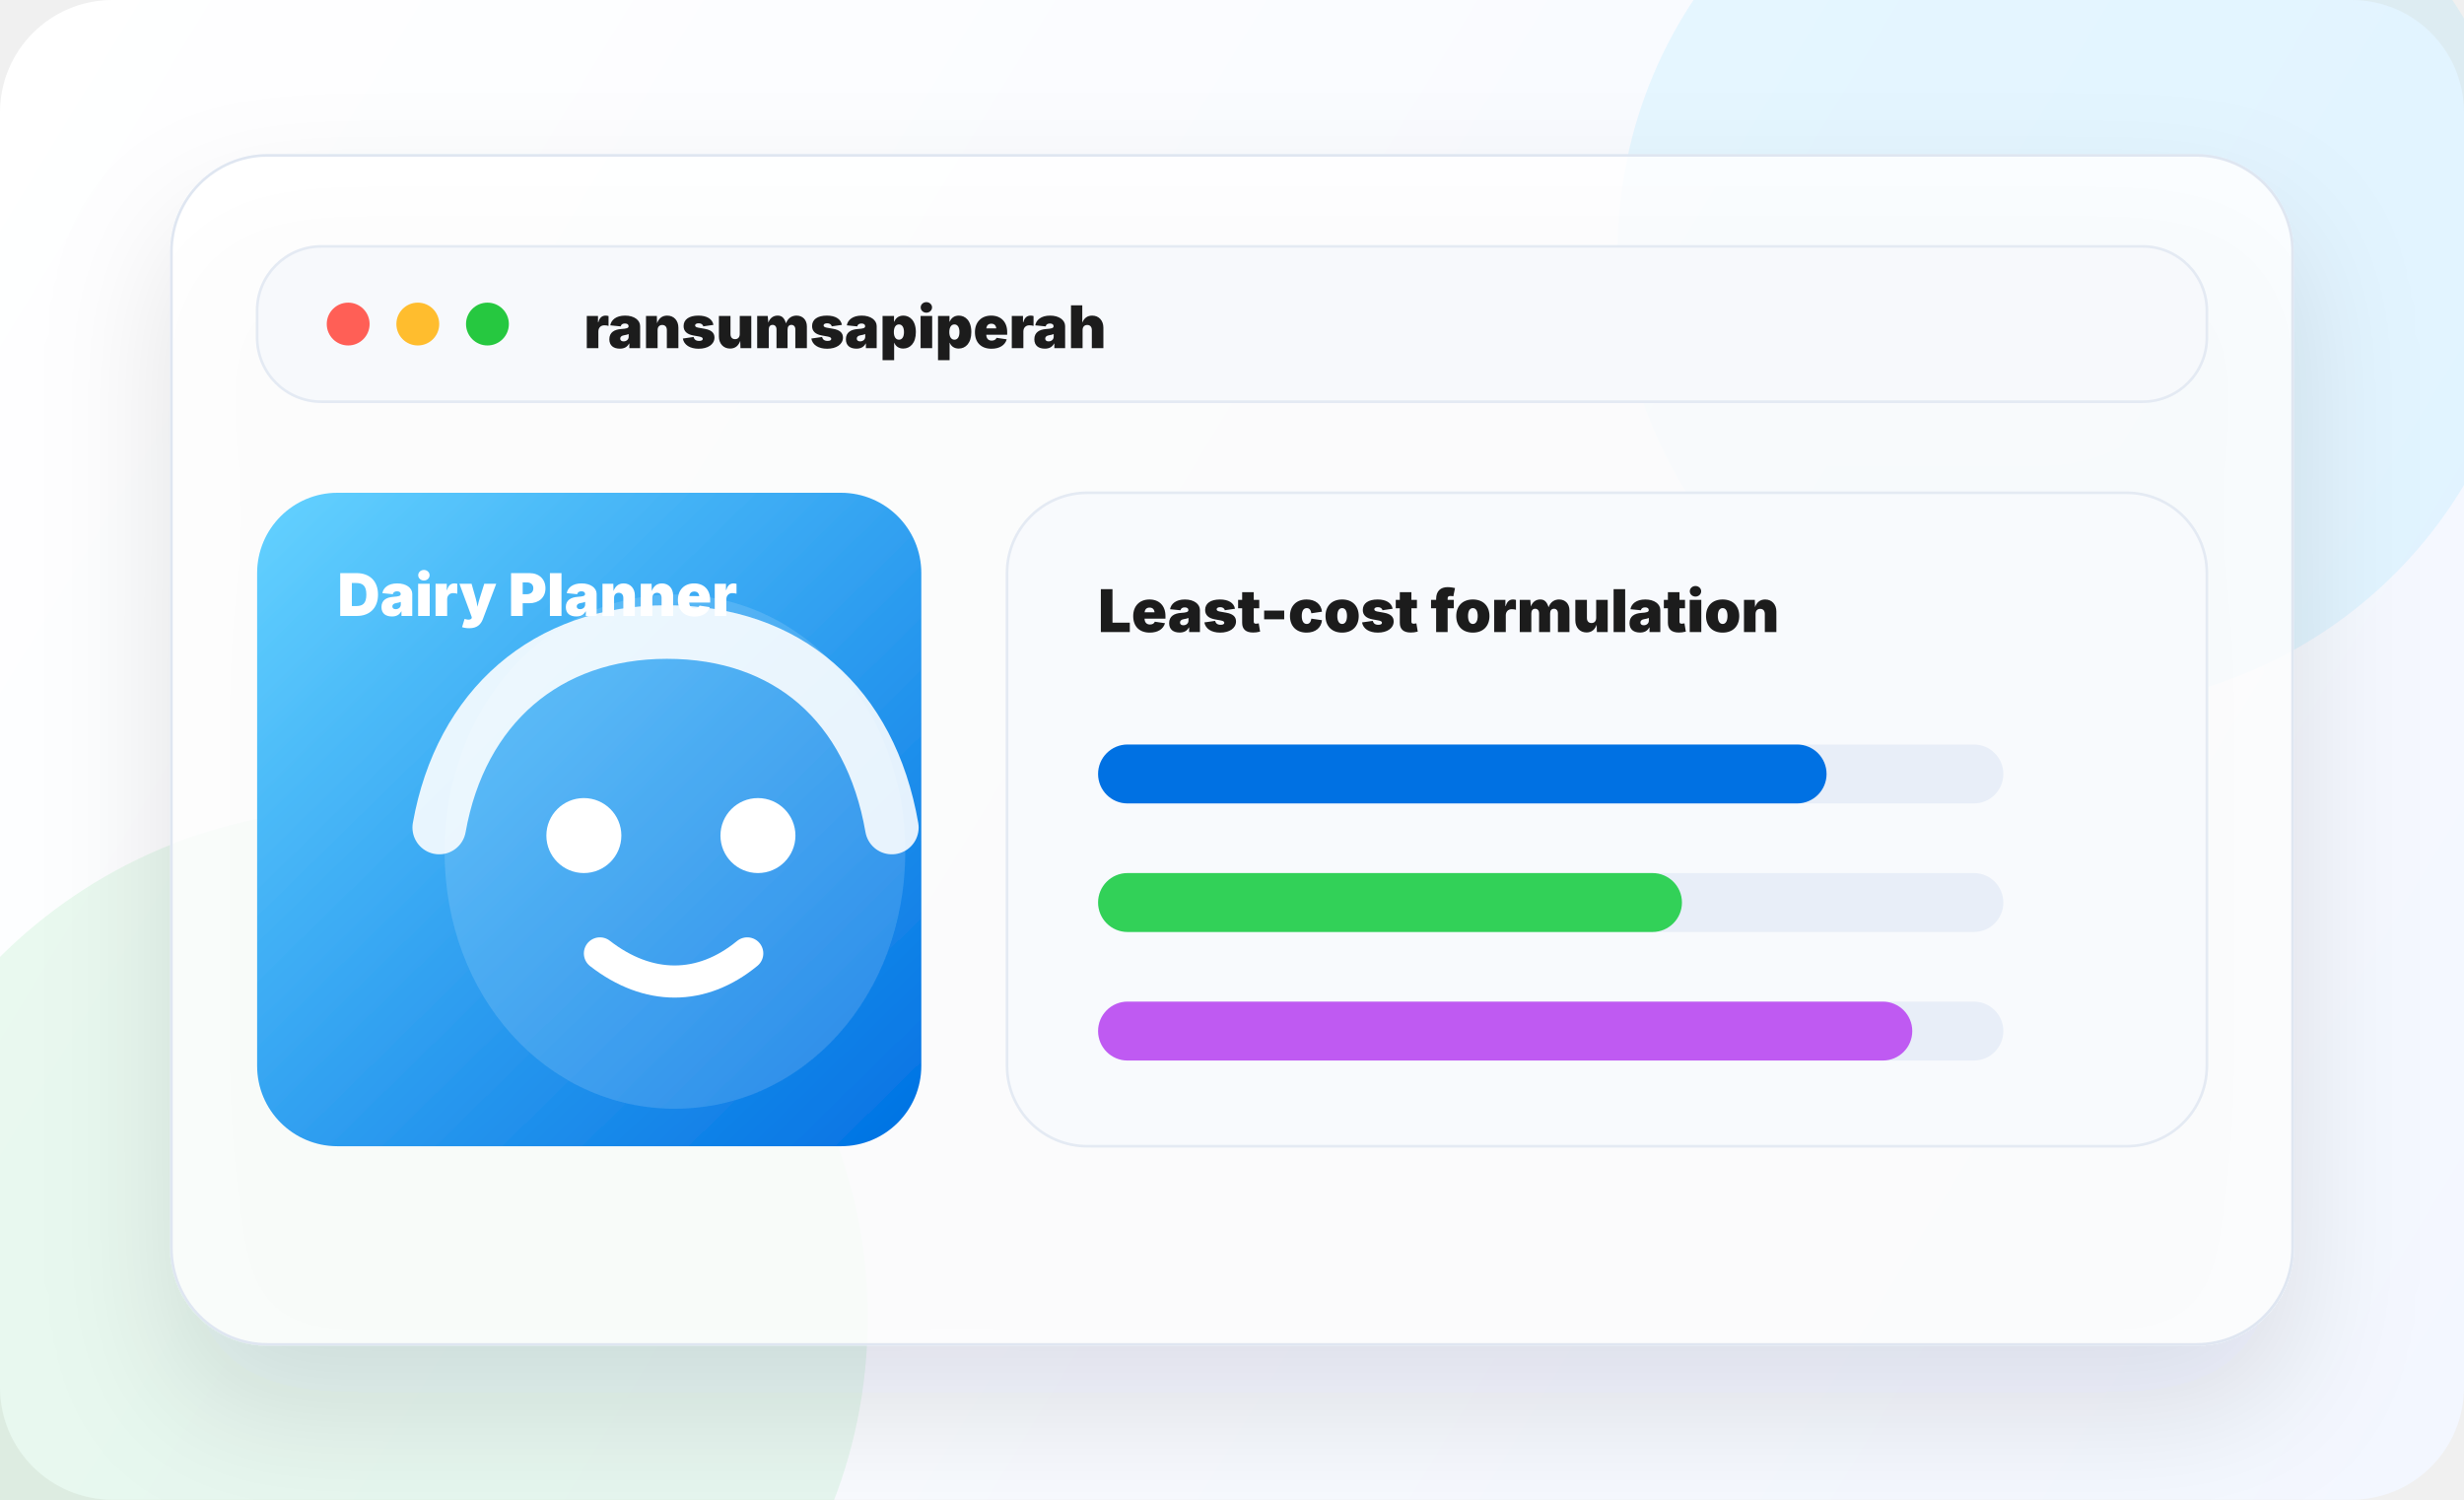
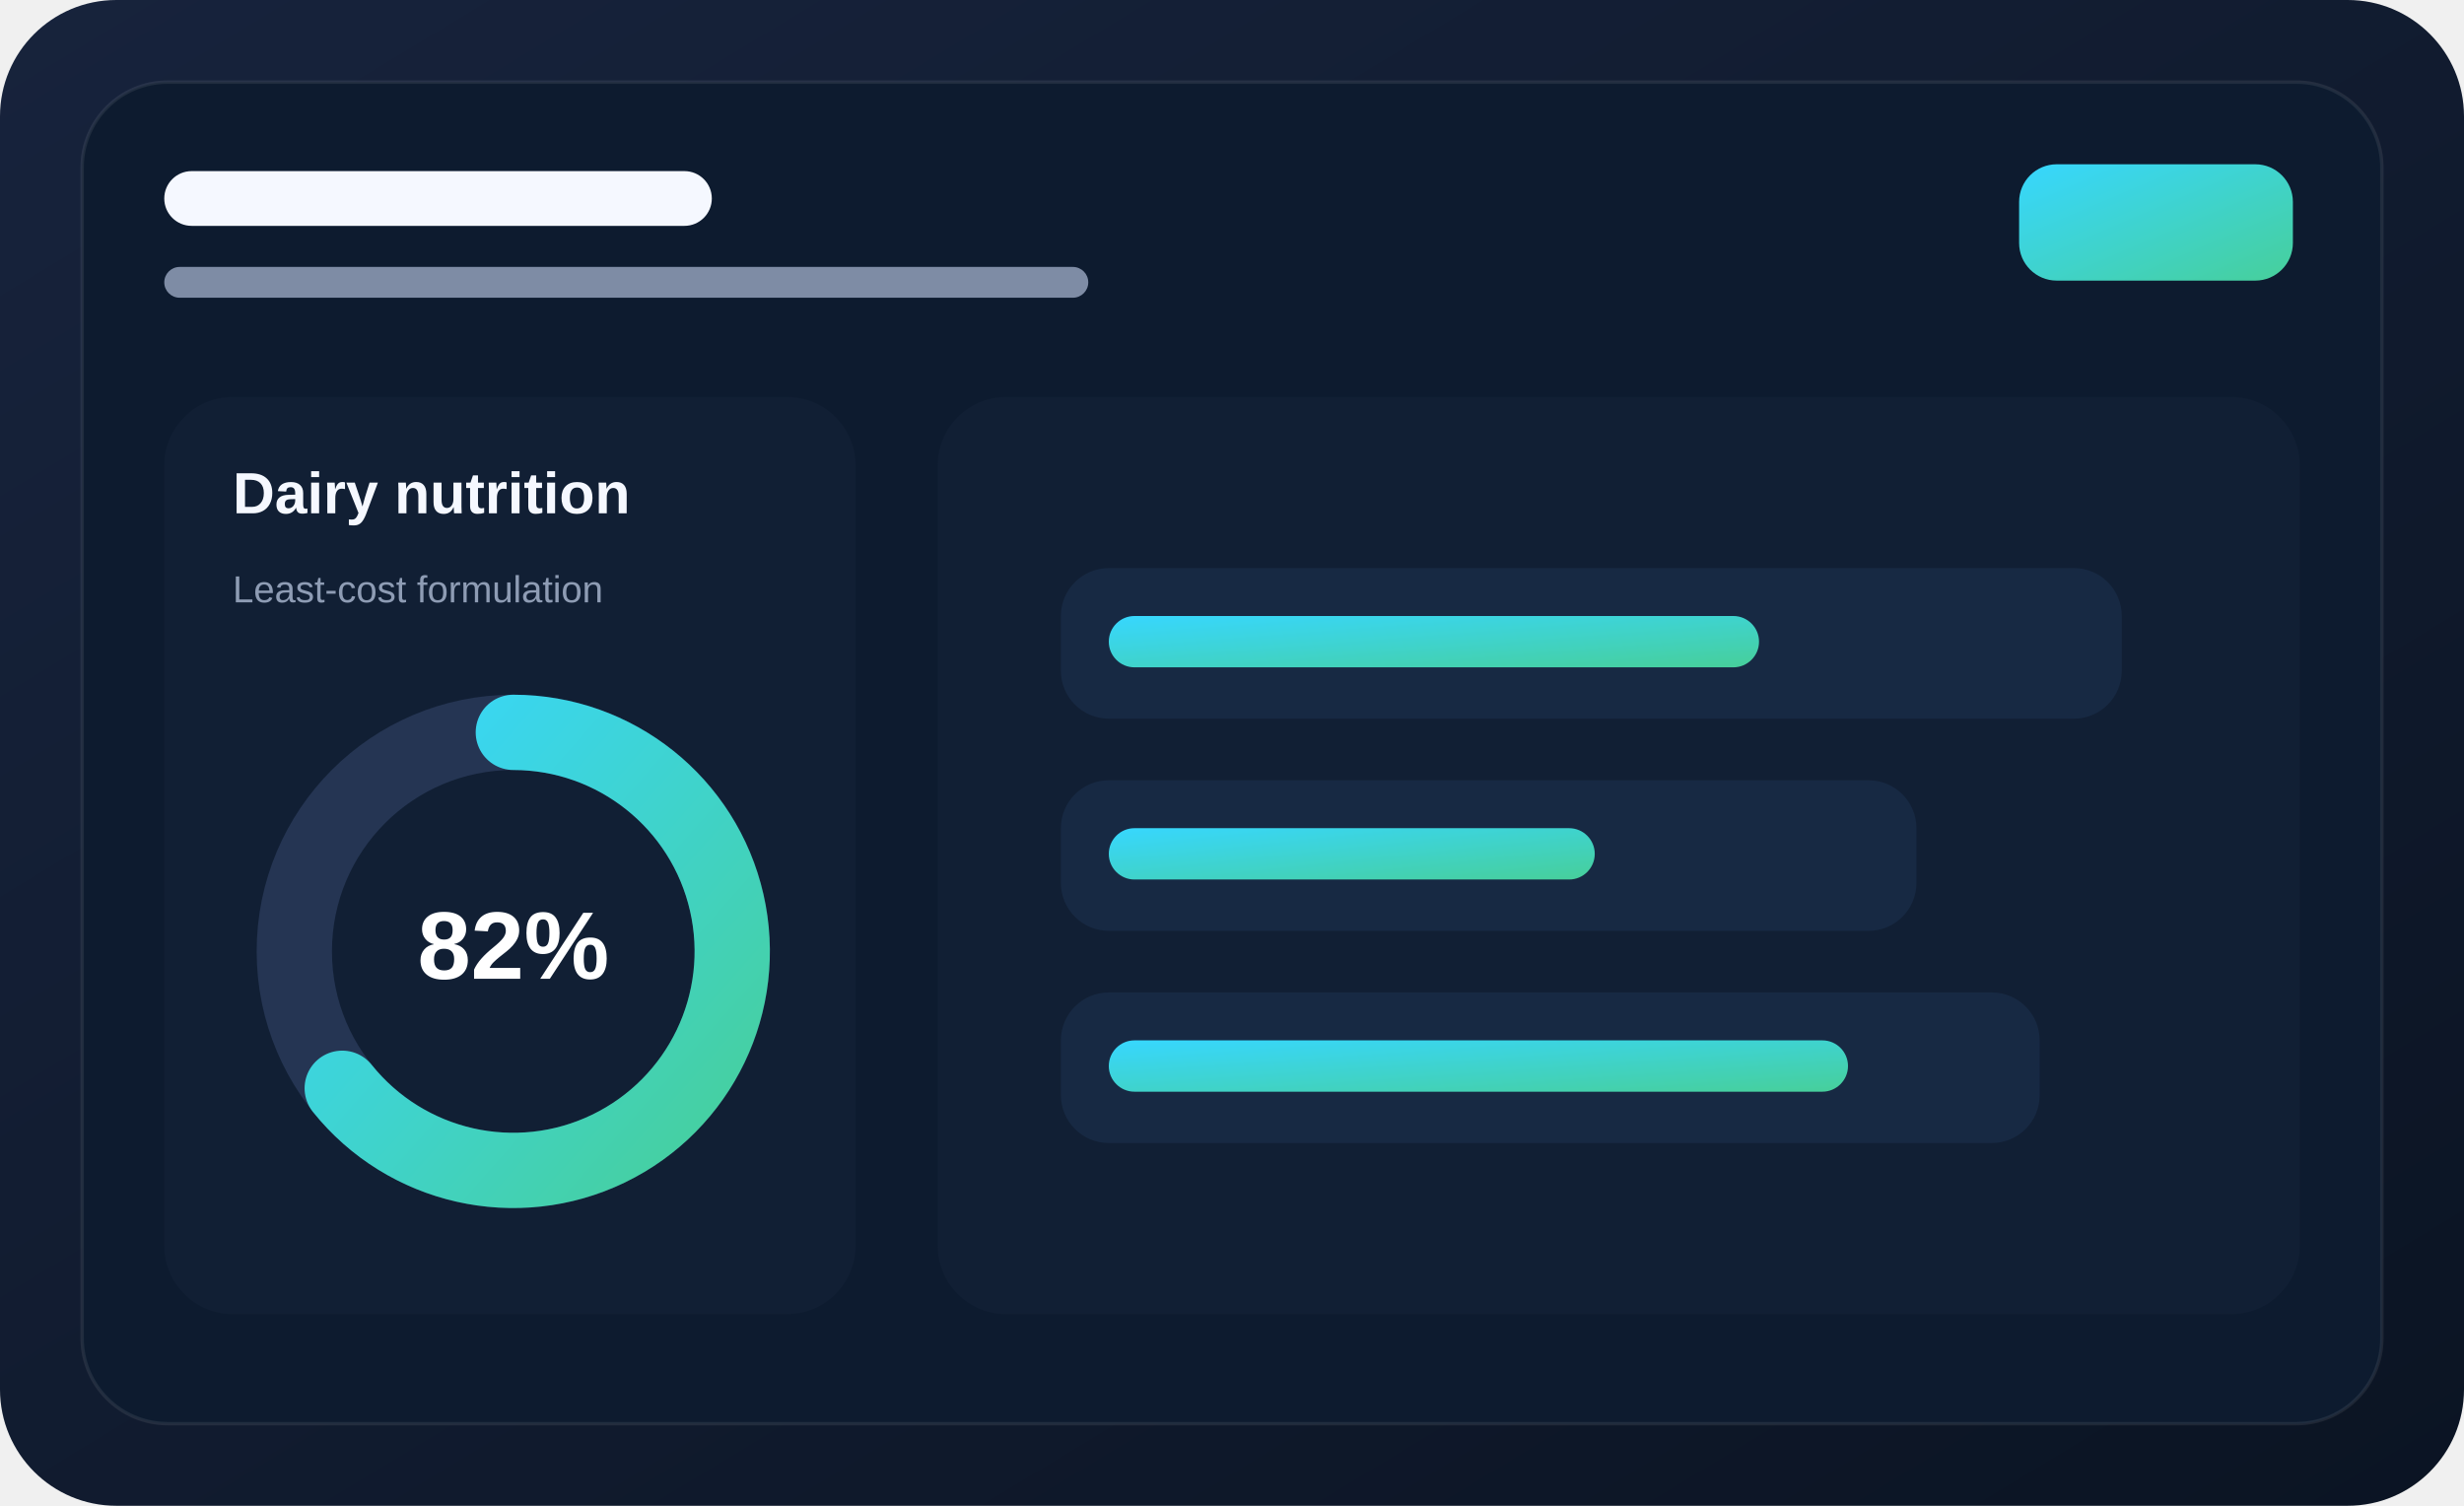
- <svg xmlns="http://www.w3.org/2000/svg" viewBox="0 0 920 560" role="img" aria-labelledby="title desc">
+ <svg xmlns="http://www.w3.org/2000/svg" viewBox="0 0 720 440">
  <defs>
-     <linearGradient id="bg" x1="0" y1="0" x2="920" y2="560" gradientUnits="userSpaceOnUse">
-       <stop stop-color="#FFFFFF" />
-       <stop offset="1" stop-color="#F3F7FF" />
+     <linearGradient id="g" x1="0" y1="0" x2="1" y2="1">
+       <stop stop-color="#37d7ff" />
+       <stop offset="1" stop-color="#47cf9a" />
    </linearGradient>
-     <linearGradient id="accent" x1="0" y1="0" x2="1" y2="1">
-       <stop stop-color="#64D2FF" />
-       <stop offset="1" stop-color="#0071E3" />
+     <linearGradient id="b" x1="0" y1="0" x2="1" y2="1">
+       <stop stop-color="#17233c" />
+       <stop offset="1" stop-color="#0b1423" />
    </linearGradient>
-     <filter id="shadow" x="-12%" y="-12%" width="124%" height="136%">
-       <feDropShadow dx="0" dy="24" stdDeviation="24" flood-color="#102033" flood-opacity="0.13" />
-     </filter>
  </defs>
-   <rect width="920" height="560" rx="42" fill="url(#bg)" />
-   <circle cx="774" cy="94" r="170" fill="#64D2FF" opacity="0.14" />
-   <circle cx="134" cy="492" r="190" fill="#30D158" opacity="0.10" />
-   <g filter="url(#shadow)">
-     <rect x="64" y="58" width="792" height="444" rx="36" fill="#fff" fill-opacity="0.82" stroke="#DFE6F1" />
-     <rect x="96" y="92" width="728" height="58" rx="24" fill="#F7F9FC" stroke="#E4EAF3" />
-     <circle cx="130" cy="121" r="8" fill="#FF5F57" />
-     <circle cx="156" cy="121" r="8" fill="#FFBD2E" />
-     <circle cx="182" cy="121" r="8" fill="#28C840" />
-     <text x="218" y="130" font-family="-apple-system, BlinkMacSystemFont, Segoe UI, sans-serif" font-size="22" font-weight="900" fill="#1D1D1F">ransumsapiperah</text>
-     <rect x="96" y="184" width="248" height="244" rx="30" fill="url(#accent)" />
-     <path d="M166 318c0-54 38-96 86-96s86 42 86 96-38 96-86 96-86-42-86-96Z" fill="#fff" opacity="0.14" />
-     <path d="M164 309c8-45 40-73 85-73 45 0 76 27 84 73" fill="none" stroke="#fff" stroke-width="20" stroke-linecap="round" opacity="0.88" />
-     <circle cx="218" cy="312" r="14" fill="#fff" />
-     <circle cx="283" cy="312" r="14" fill="#fff" />
-     <path d="M224 356c18 14 38 14 55 0" fill="none" stroke="#fff" stroke-width="12" stroke-linecap="round" />
-     <text x="126" y="230" font-family="-apple-system, BlinkMacSystemFont, Segoe UI, sans-serif" font-size="22" font-weight="900" fill="#fff">Dairy Planner</text>
-     <rect x="376" y="184" width="448" height="244" rx="30" fill="#F8FAFD" stroke="#E4EAF3" />
-     <text x="410" y="236" font-family="-apple-system, BlinkMacSystemFont, Segoe UI, sans-serif" font-size="22" font-weight="900" fill="#1D1D1F">Least-cost formulation</text>
-     <rect x="410" y="278" width="338" height="22" rx="11" fill="#E8EEF8" />
-     <rect x="410" y="278" width="272" height="22" rx="11" fill="#0071E3" />
-     <rect x="410" y="326" width="338" height="22" rx="11" fill="#E8EEF8" />
-     <rect x="410" y="326" width="218" height="22" rx="11" fill="#30D158" />
-     <rect x="410" y="374" width="338" height="22" rx="11" fill="#E8EEF8" />
-     <rect x="410" y="374" width="304" height="22" rx="11" fill="#BF5AF2" />
+   <rect width="720" height="440" rx="34" fill="url(#b)" />
+   <rect x="24" y="24" width="672" height="392" rx="25" fill="#0d1b2f" stroke="#fff" stroke-opacity=".08" />
+   <rect x="48" y="50" width="160" height="16" rx="8" fill="#f5f8ff" />
+   <rect x="48" y="78" width="270" height="9" rx="4.5" fill="#7e8ca5" />
+   <rect x="590" y="48" width="80" height="34" rx="11" fill="url(#g)" />
+   <rect x="48" y="116" width="202" height="268" rx="20" fill="#111f34" />
+   <rect x="274" y="116" width="398" height="268" rx="20" fill="#111f34" />
+   <text x="68" y="150" fill="#f5f8ff" font-family="Arial,sans-serif" font-size="17" font-weight="700">Dairy nutrition</text>
+   <text x="68" y="176" fill="#8e9cb4" font-family="Arial,sans-serif" font-size="11">Least-cost formulation</text>
+   <circle cx="150" cy="278" r="64" fill="none" stroke="#253553" stroke-width="22" />
+   <path d="M150 214a64 64 0 1 1-50 104" fill="none" stroke="url(#g)" stroke-width="22" stroke-linecap="round" />
+   <text x="150" y="286" text-anchor="middle" fill="#fff" font-family="Arial" font-size="28" font-weight="700">82%</text>
+   <g>
+     <rect x="310" y="166" width="310" height="44" rx="14" fill="#172943" />
+     <rect x="310" y="228" width="250" height="44" rx="14" fill="#172943" />
+     <rect x="310" y="290" width="286" height="44" rx="14" fill="#172943" />
+     <rect x="324" y="180" width="190" height="15" rx="7.5" fill="url(#g)" />
+     <rect x="324" y="242" width="142" height="15" rx="7.5" fill="url(#g)" />
+     <rect x="324" y="304" width="216" height="15" rx="7.5" fill="url(#g)" />
  </g>
</svg>
